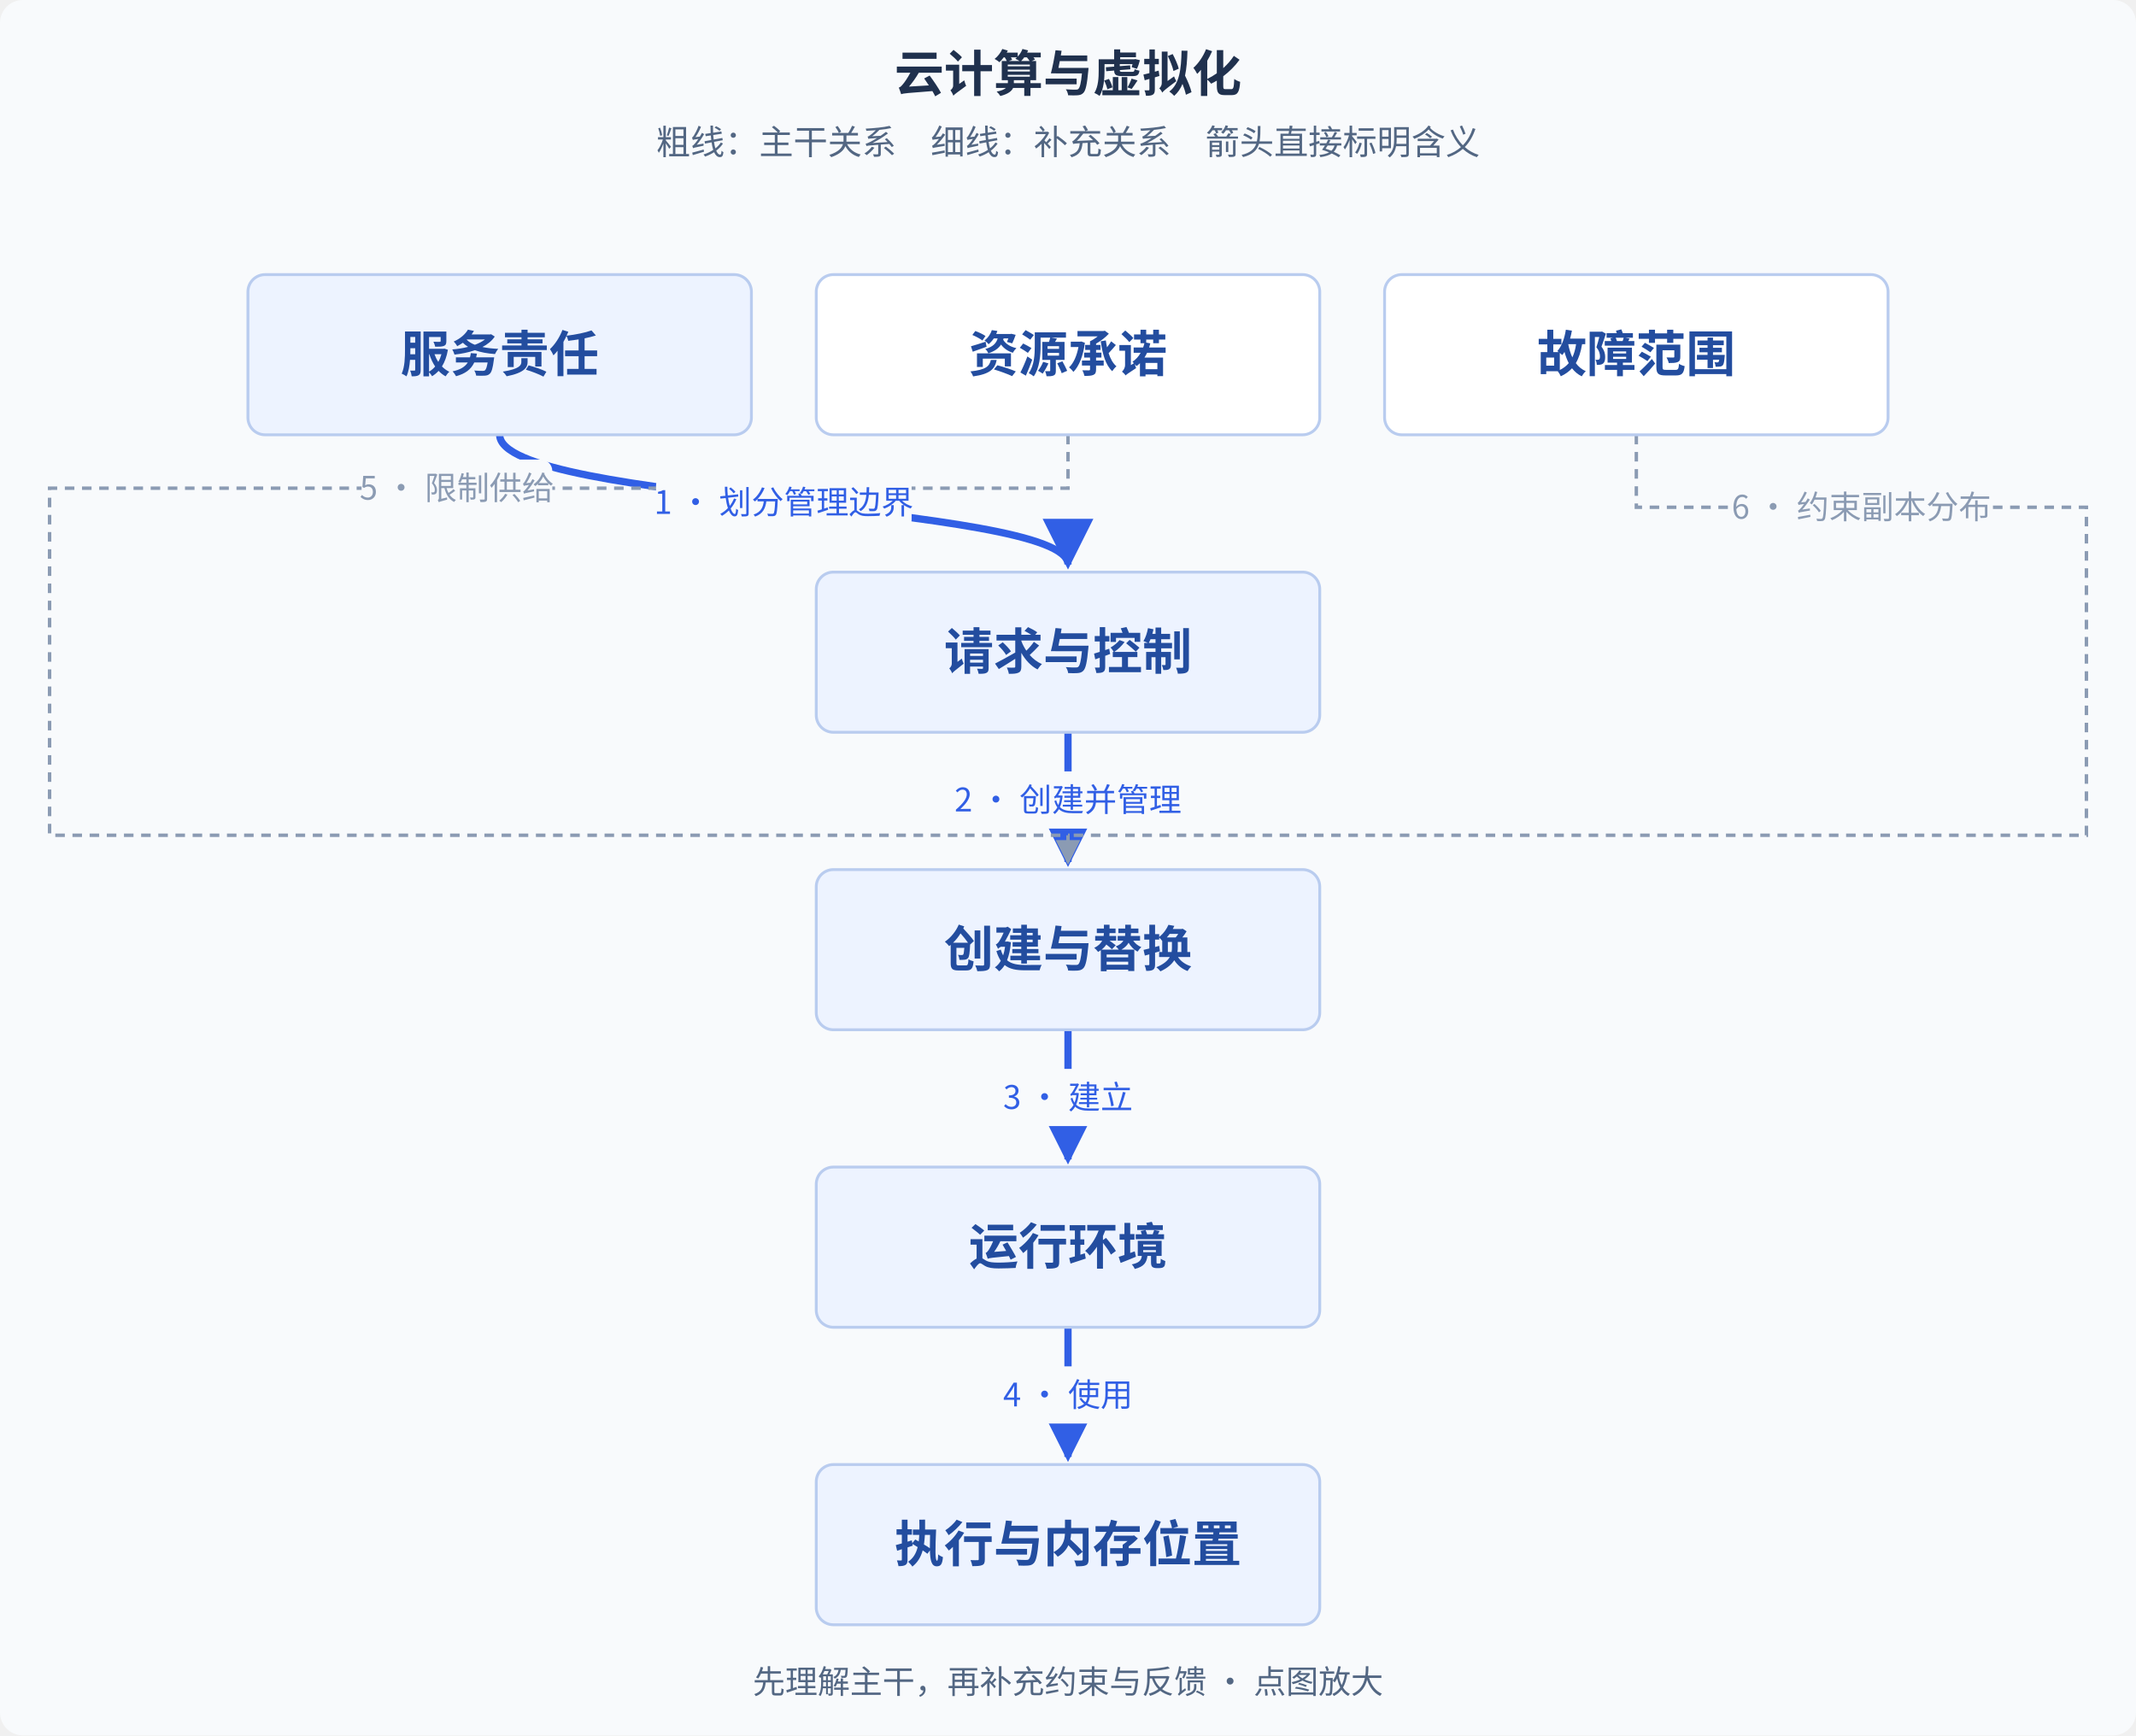
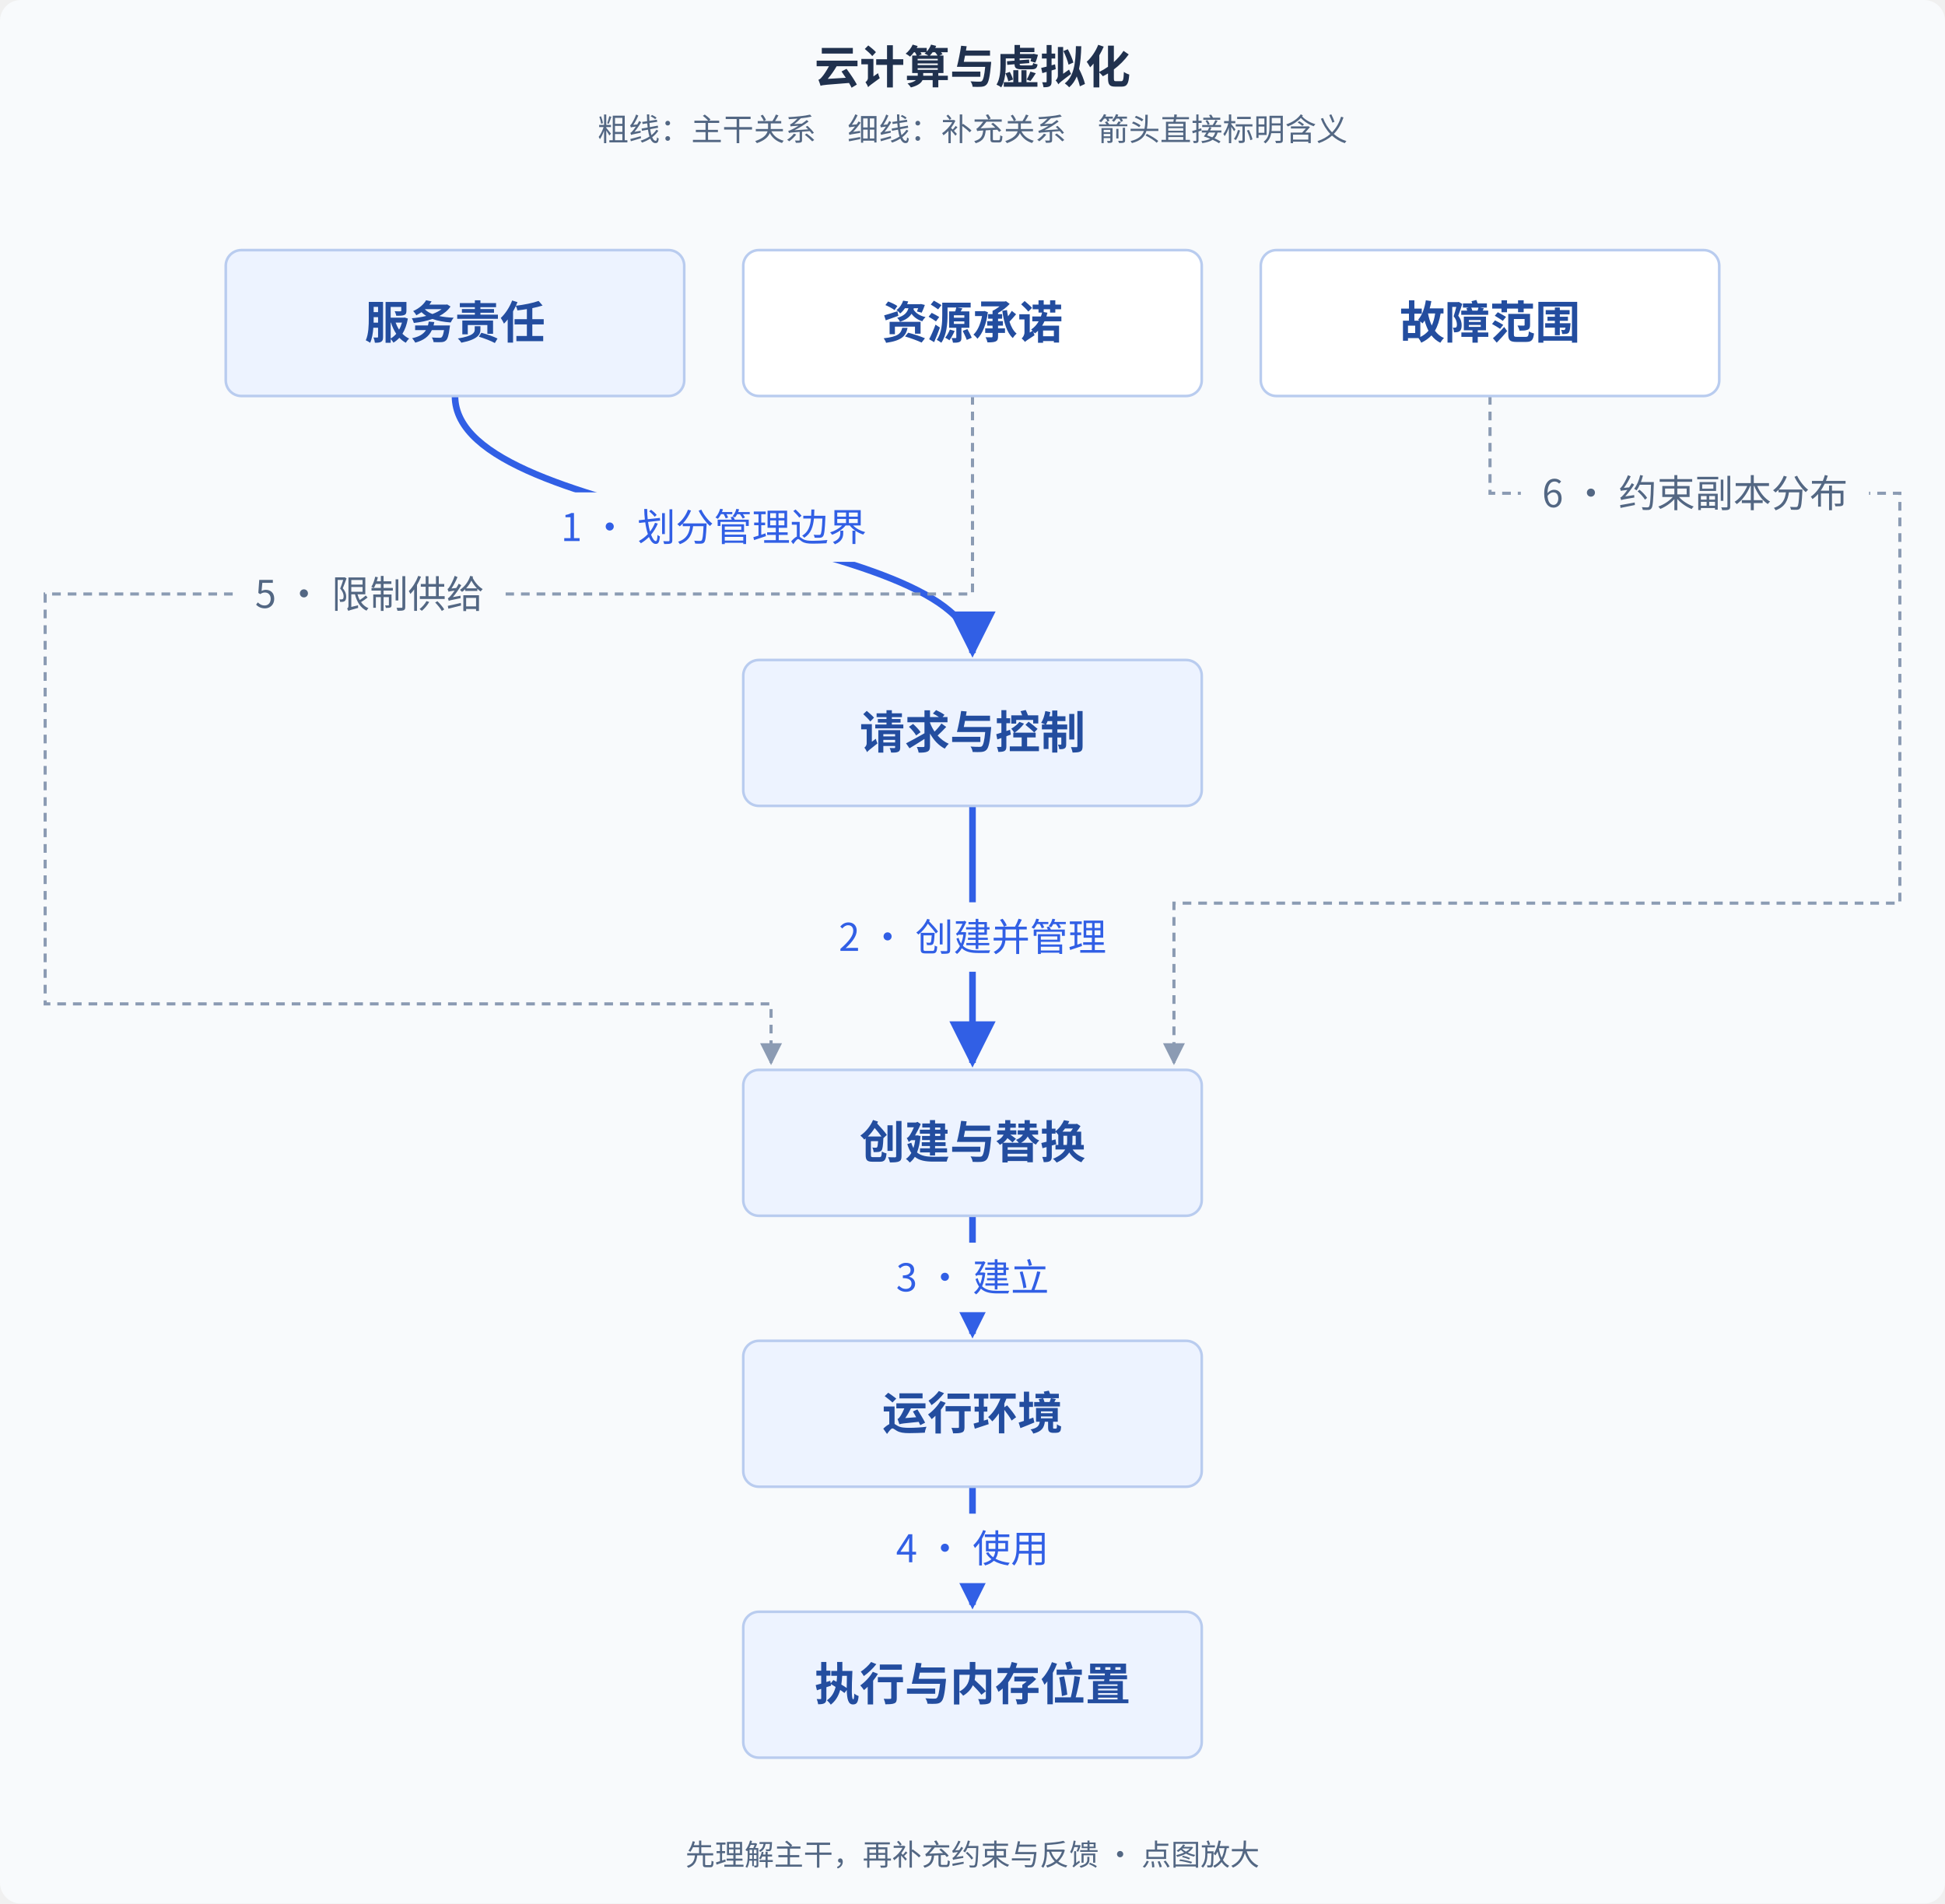
- <svg xmlns="http://www.w3.org/2000/svg" viewBox="0 0 1120 910" role="img" aria-labelledby="title desc">
+ <svg xmlns="http://www.w3.org/2000/svg" viewBox="0 0 1120 1096" role="img" aria-labelledby="title desc">
  <defs>
    <marker id="arrow-main" viewBox="0 0 10 10" refX="9" refY="5" markerWidth="7" markerHeight="7" orient="auto-start-reverse">
      <path d="M0 0L10 5L0 10Z" fill="#315fe5" />
    </marker>
    <marker id="arrow-other" viewBox="0 0 10 10" refX="9" refY="5" markerWidth="7" markerHeight="7" orient="auto-start-reverse">
      <path d="M0 0L10 5L0 10Z" fill="#8b9bb3" />
    </marker>
  </defs>
-   <rect width="1120" height="910" rx="12" fill="#f8fafc" />
+   <rect width="1120" height="1096" rx="12" fill="#f8fafc" />
  <g font-family="PingFang SC,Microsoft YaHei,Noto Sans CJK SC,sans-serif">
    <text x="560" y="48" text-anchor="middle" font-size="26" font-weight="650" fill="#20314e">云计算与虚拟化</text>
    <text x="560" y="81" text-anchor="middle" font-size="18" fill="#536783">粗线：主干关系　细线：补充关系　箭头直接标明含义</text>
-     <path data-edge="service-model control-data-plane" data-emphasis="main" d="M262.0 228 C262.0 264.0 560.0 264.0 560.0 296" fill="none" stroke="#315fe5" stroke-width="3.8" marker-end="url(#arrow-main)" />
-     <path data-edge="control-data-plane instance-lifecycle" data-emphasis="main" d="M560.0 384 C560.0 420.0 560.0 420.0 560.0 452" fill="none" stroke="#315fe5" stroke-width="3.8" marker-end="url(#arrow-main)" />
-     <path data-edge="instance-lifecycle vm-runtime" data-emphasis="main" d="M560.0 540 C560.0 576.0 560.0 576.0 560.0 608" fill="none" stroke="#315fe5" stroke-width="3.8" marker-end="url(#arrow-main)" />
-     <path data-edge="vm-runtime cpu-memory-placement" data-emphasis="main" d="M560.0 696 C560.0 732.0 560.0 732.0 560.0 764" fill="none" stroke="#315fe5" stroke-width="3.8" marker-end="url(#arrow-main)" />
-     <path data-edge="resource-contract instance-lifecycle" data-emphasis="other" d="M560.0 228 V256 H26 V438 H560.0 V452" fill="none" stroke="#8b9bb3" stroke-width="1.8" stroke-dasharray="5 4" marker-end="url(#arrow-other)" />
-     <path data-edge="fault-domain instance-lifecycle" data-emphasis="other" d="M858.0 228 V266 H1094 V438 H560.0 V452" fill="none" stroke="#8b9bb3" stroke-width="1.8" stroke-dasharray="5 4" marker-end="url(#arrow-other)" />
+     <path data-edge="service-model control-data-plane" data-emphasis="main" d="M262.0 228 C262.0 304.0 560.0 304.0 560.0 376" fill="none" stroke="#315fe5" stroke-width="3.8" marker-end="url(#arrow-main)" />
+     <path data-edge="control-data-plane instance-lifecycle" data-emphasis="main" d="M560.0 464 C560.0 540.0 560.0 540.0 560.0 612" fill="none" stroke="#315fe5" stroke-width="3.8" marker-end="url(#arrow-main)" />
+     <path data-edge="instance-lifecycle vm-runtime" data-emphasis="main" d="M560.0 700 C560.0 736.0 560.0 736.0 560.0 768" fill="none" stroke="#315fe5" stroke-width="3.8" marker-end="url(#arrow-main)" />
+     <path data-edge="vm-runtime cpu-memory-placement" data-emphasis="main" d="M560.0 856 C560.0 892.0 560.0 892.0 560.0 924" fill="none" stroke="#315fe5" stroke-width="3.8" marker-end="url(#arrow-main)" />
+     <path data-edge="resource-contract instance-lifecycle" data-emphasis="other" d="M560.0 228 V342.0 H26 V578.0 H444.0 V612" fill="none" stroke="#8b9bb3" stroke-width="1.8" stroke-dasharray="5 4" marker-end="url(#arrow-other)" />
+     <path data-edge="fault-domain instance-lifecycle" data-emphasis="other" d="M858.0 228 V284.0 H1094 V520.0 H676.0 V612" fill="none" stroke="#8b9bb3" stroke-width="1.8" stroke-dasharray="5 4" marker-end="url(#arrow-other)" />
    <g data-relation-label="1">
-       <rect x="344.0" y="248.5" width="134" height="30" rx="6" fill="#f8fafc" />
-       <text x="411.0" y="269.5" text-anchor="middle" fill="#315fe5" font-size="17">1 · 划分管理边界</text>
+       <rect x="310.76" y="283.5" width="200.48" height="40" rx="6" fill="#f8fafc" />
+       <text x="411.0" y="311.5" text-anchor="middle" fill="#315fe5" font-size="22">1 · 划分管理边界</text>
    </g>
    <g data-relation-label="2">
-       <rect x="501.5" y="404.5" width="117" height="30" rx="6" fill="#f8fafc" />
-       <text x="560.0" y="425.5" text-anchor="middle" fill="#315fe5" font-size="17">2 · 创建并管理</text>
+       <rect x="470.76" y="519.5" width="178.48" height="40" rx="6" fill="#f8fafc" />
+       <text x="560.0" y="547.5" text-anchor="middle" fill="#315fe5" font-size="22">2 · 创建并管理</text>
    </g>
    <g data-relation-label="3">
-       <rect x="525.0" y="560.5" width="70" height="30" rx="6" fill="#f8fafc" />
-       <text x="560.0" y="581.5" text-anchor="middle" fill="#315fe5" font-size="17">3 · 建立</text>
+       <rect x="503.76" y="715.5" width="112.48" height="40" rx="6" fill="#f8fafc" />
+       <text x="560.0" y="743.5" text-anchor="middle" fill="#315fe5" font-size="22">3 · 建立</text>
    </g>
    <g data-relation-label="4">
-       <rect x="525.0" y="716.5" width="70" height="30" rx="6" fill="#f8fafc" />
-       <text x="560.0" y="737.5" text-anchor="middle" fill="#315fe5" font-size="17">4 · 使用</text>
+       <rect x="503.76" y="871.5" width="112.48" height="40" rx="6" fill="#f8fafc" />
+       <text x="560.0" y="899.5" text-anchor="middle" fill="#315fe5" font-size="22">4 · 使用</text>
    </g>
    <g data-relation-label="5">
-       <rect x="189.6" y="241" width="100" height="30" rx="6" fill="#f8fafc" />
-       <text x="239.6" y="262" text-anchor="middle" fill="#8b9bb3" font-size="17">5 · 限制供给</text>
+       <rect x="134.66" y="322.0" width="156.48" height="40" rx="6" fill="#f8fafc" />
+       <text x="212.9" y="350.0" text-anchor="middle" fill="#536783" font-size="22">5 · 限制供给</text>
    </g>
    <g data-relation-label="6">
-       <rect x="909.0" y="251" width="134" height="30" rx="6" fill="#f8fafc" />
-       <text x="976.0" y="272" text-anchor="middle" fill="#8b9bb3" font-size="17">6 · 约束副本分布</text>
+       <rect x="875.76" y="264.0" width="200.48" height="40" rx="6" fill="#f8fafc" />
+       <text x="976.0" y="292.0" text-anchor="middle" fill="#536783" font-size="22">6 · 约束副本分布</text>
    </g>
    <g data-concept="service-model">
      <rect x="130.0" y="144" width="264" height="84" rx="9" fill="#edf3ff" stroke="#b9ccef" stroke-width="1.5" />
      <text x="262.0" y="195" text-anchor="middle" fill="#234d9f" font-size="26" font-weight="600">服务责任</text>
    </g>
    <g data-concept="control-data-plane">
-       <rect x="428.0" y="300" width="264" height="84" rx="9" fill="#edf3ff" stroke="#b9ccef" stroke-width="1.5" />
-       <text x="560.0" y="351" text-anchor="middle" fill="#234d9f" font-size="26" font-weight="600">请求与控制</text>
+       <rect x="428.0" y="380" width="264" height="84" rx="9" fill="#edf3ff" stroke="#b9ccef" stroke-width="1.5" />
+       <text x="560.0" y="431" text-anchor="middle" fill="#234d9f" font-size="26" font-weight="600">请求与控制</text>
    </g>
    <g data-concept="fault-domain">
      <rect x="726.0" y="144" width="264" height="84" rx="9" fill="#fff" stroke="#b9ccef" stroke-width="1.5" />
      <text x="858.0" y="195" text-anchor="middle" fill="#234d9f" font-size="26" font-weight="600">故障范围</text>
    </g>
    <g data-concept="vm-runtime">
-       <rect x="428.0" y="612" width="264" height="84" rx="9" fill="#edf3ff" stroke="#b9ccef" stroke-width="1.5" />
-       <text x="560.0" y="663" text-anchor="middle" fill="#234d9f" font-size="26" font-weight="600">运行环境</text>
+       <rect x="428.0" y="772" width="264" height="84" rx="9" fill="#edf3ff" stroke="#b9ccef" stroke-width="1.5" />
+       <text x="560.0" y="823" text-anchor="middle" fill="#234d9f" font-size="26" font-weight="600">运行环境</text>
    </g>
    <g data-concept="cpu-memory-placement">
-       <rect x="428.0" y="768" width="264" height="84" rx="9" fill="#edf3ff" stroke="#b9ccef" stroke-width="1.5" />
-       <text x="560.0" y="819" text-anchor="middle" fill="#234d9f" font-size="26" font-weight="600">执行与内存位置</text>
+       <rect x="428.0" y="928" width="264" height="84" rx="9" fill="#edf3ff" stroke="#b9ccef" stroke-width="1.5" />
+       <text x="560.0" y="979" text-anchor="middle" fill="#234d9f" font-size="26" font-weight="600">执行与内存位置</text>
    </g>
    <g data-concept="instance-lifecycle">
-       <rect x="428.0" y="456" width="264" height="84" rx="9" fill="#edf3ff" stroke="#b9ccef" stroke-width="1.5" />
-       <text x="560.0" y="507" text-anchor="middle" fill="#234d9f" font-size="26" font-weight="600">创建与替换</text>
+       <rect x="428.0" y="616" width="264" height="84" rx="9" fill="#edf3ff" stroke="#b9ccef" stroke-width="1.5" />
+       <text x="560.0" y="667" text-anchor="middle" fill="#234d9f" font-size="26" font-weight="600">创建与替换</text>
    </g>
    <g data-concept="resource-contract">
      <rect x="428.0" y="144" width="264" height="84" rx="9" fill="#fff" stroke="#b9ccef" stroke-width="1.5" />
      <text x="560.0" y="195" text-anchor="middle" fill="#234d9f" font-size="26" font-weight="600">资源承诺</text>
    </g>
-     <text x="560" y="888" text-anchor="middle" fill="#536783" font-size="17">先理解主干，再补充约束与反馈 · 点图放大</text>
+     <text x="560" y="1074" text-anchor="middle" fill="#536783" font-size="17">先理解主干，再补充约束与反馈 · 点图放大</text>
  </g>
</svg>
